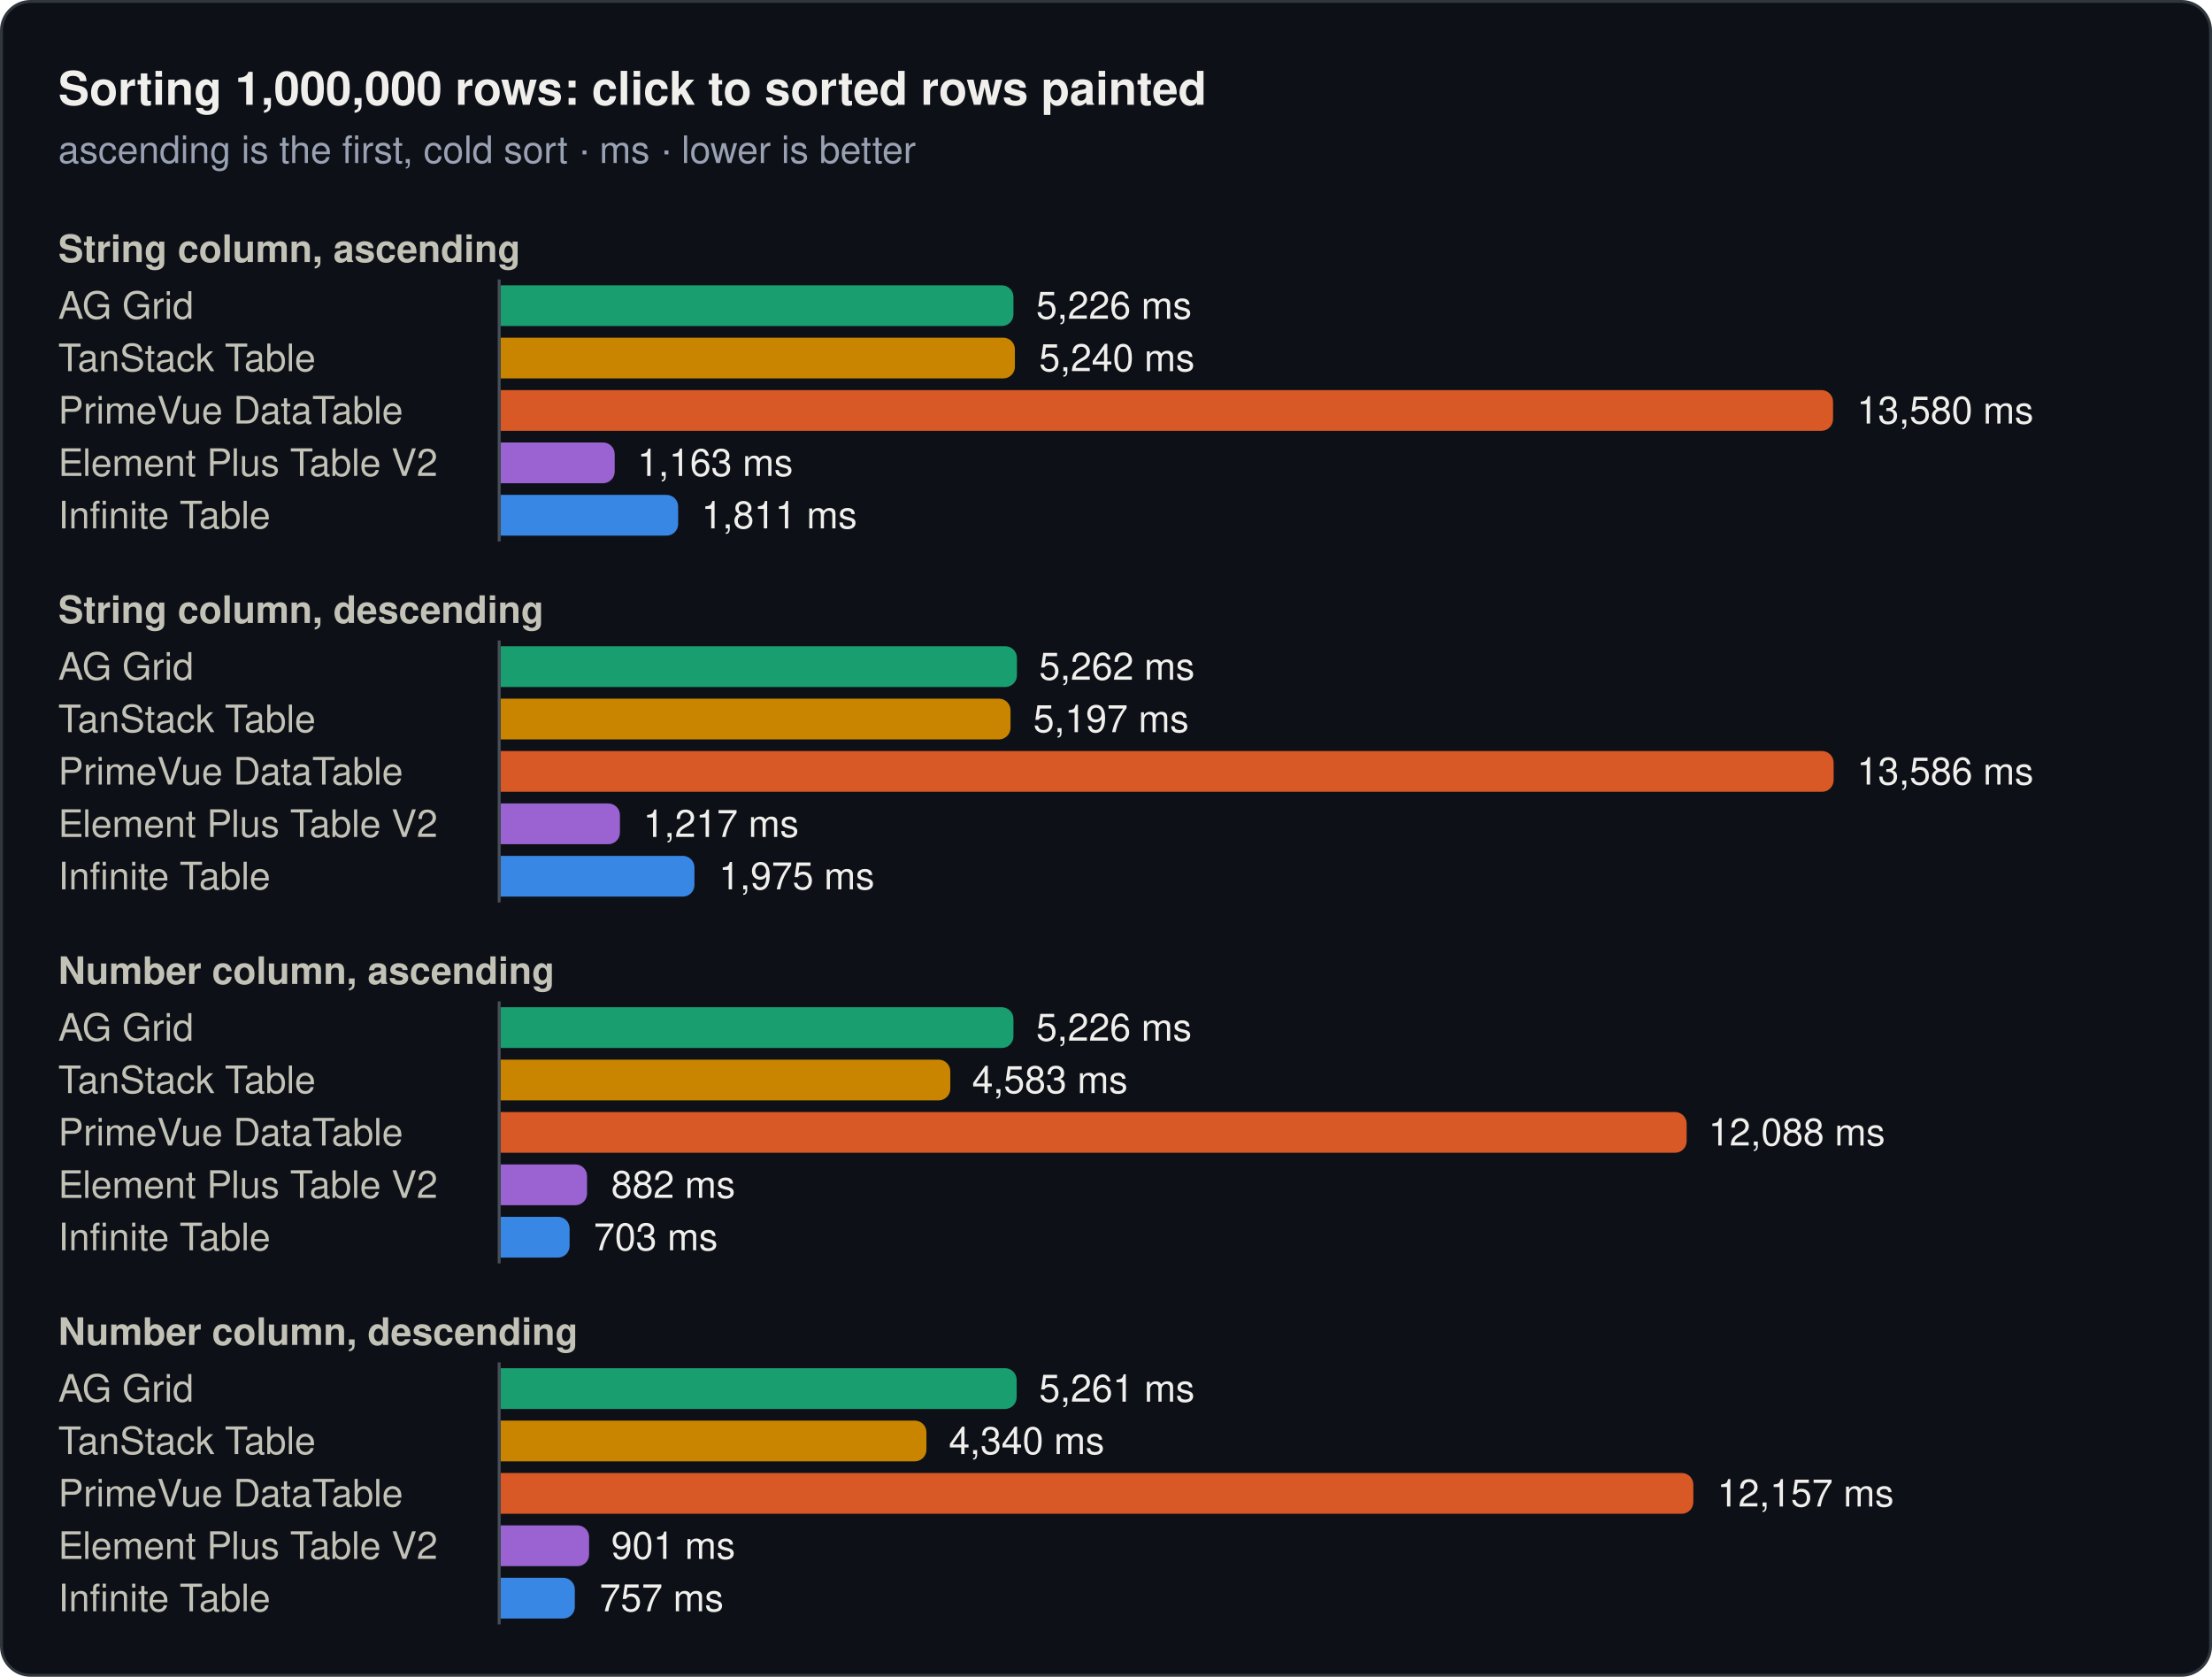
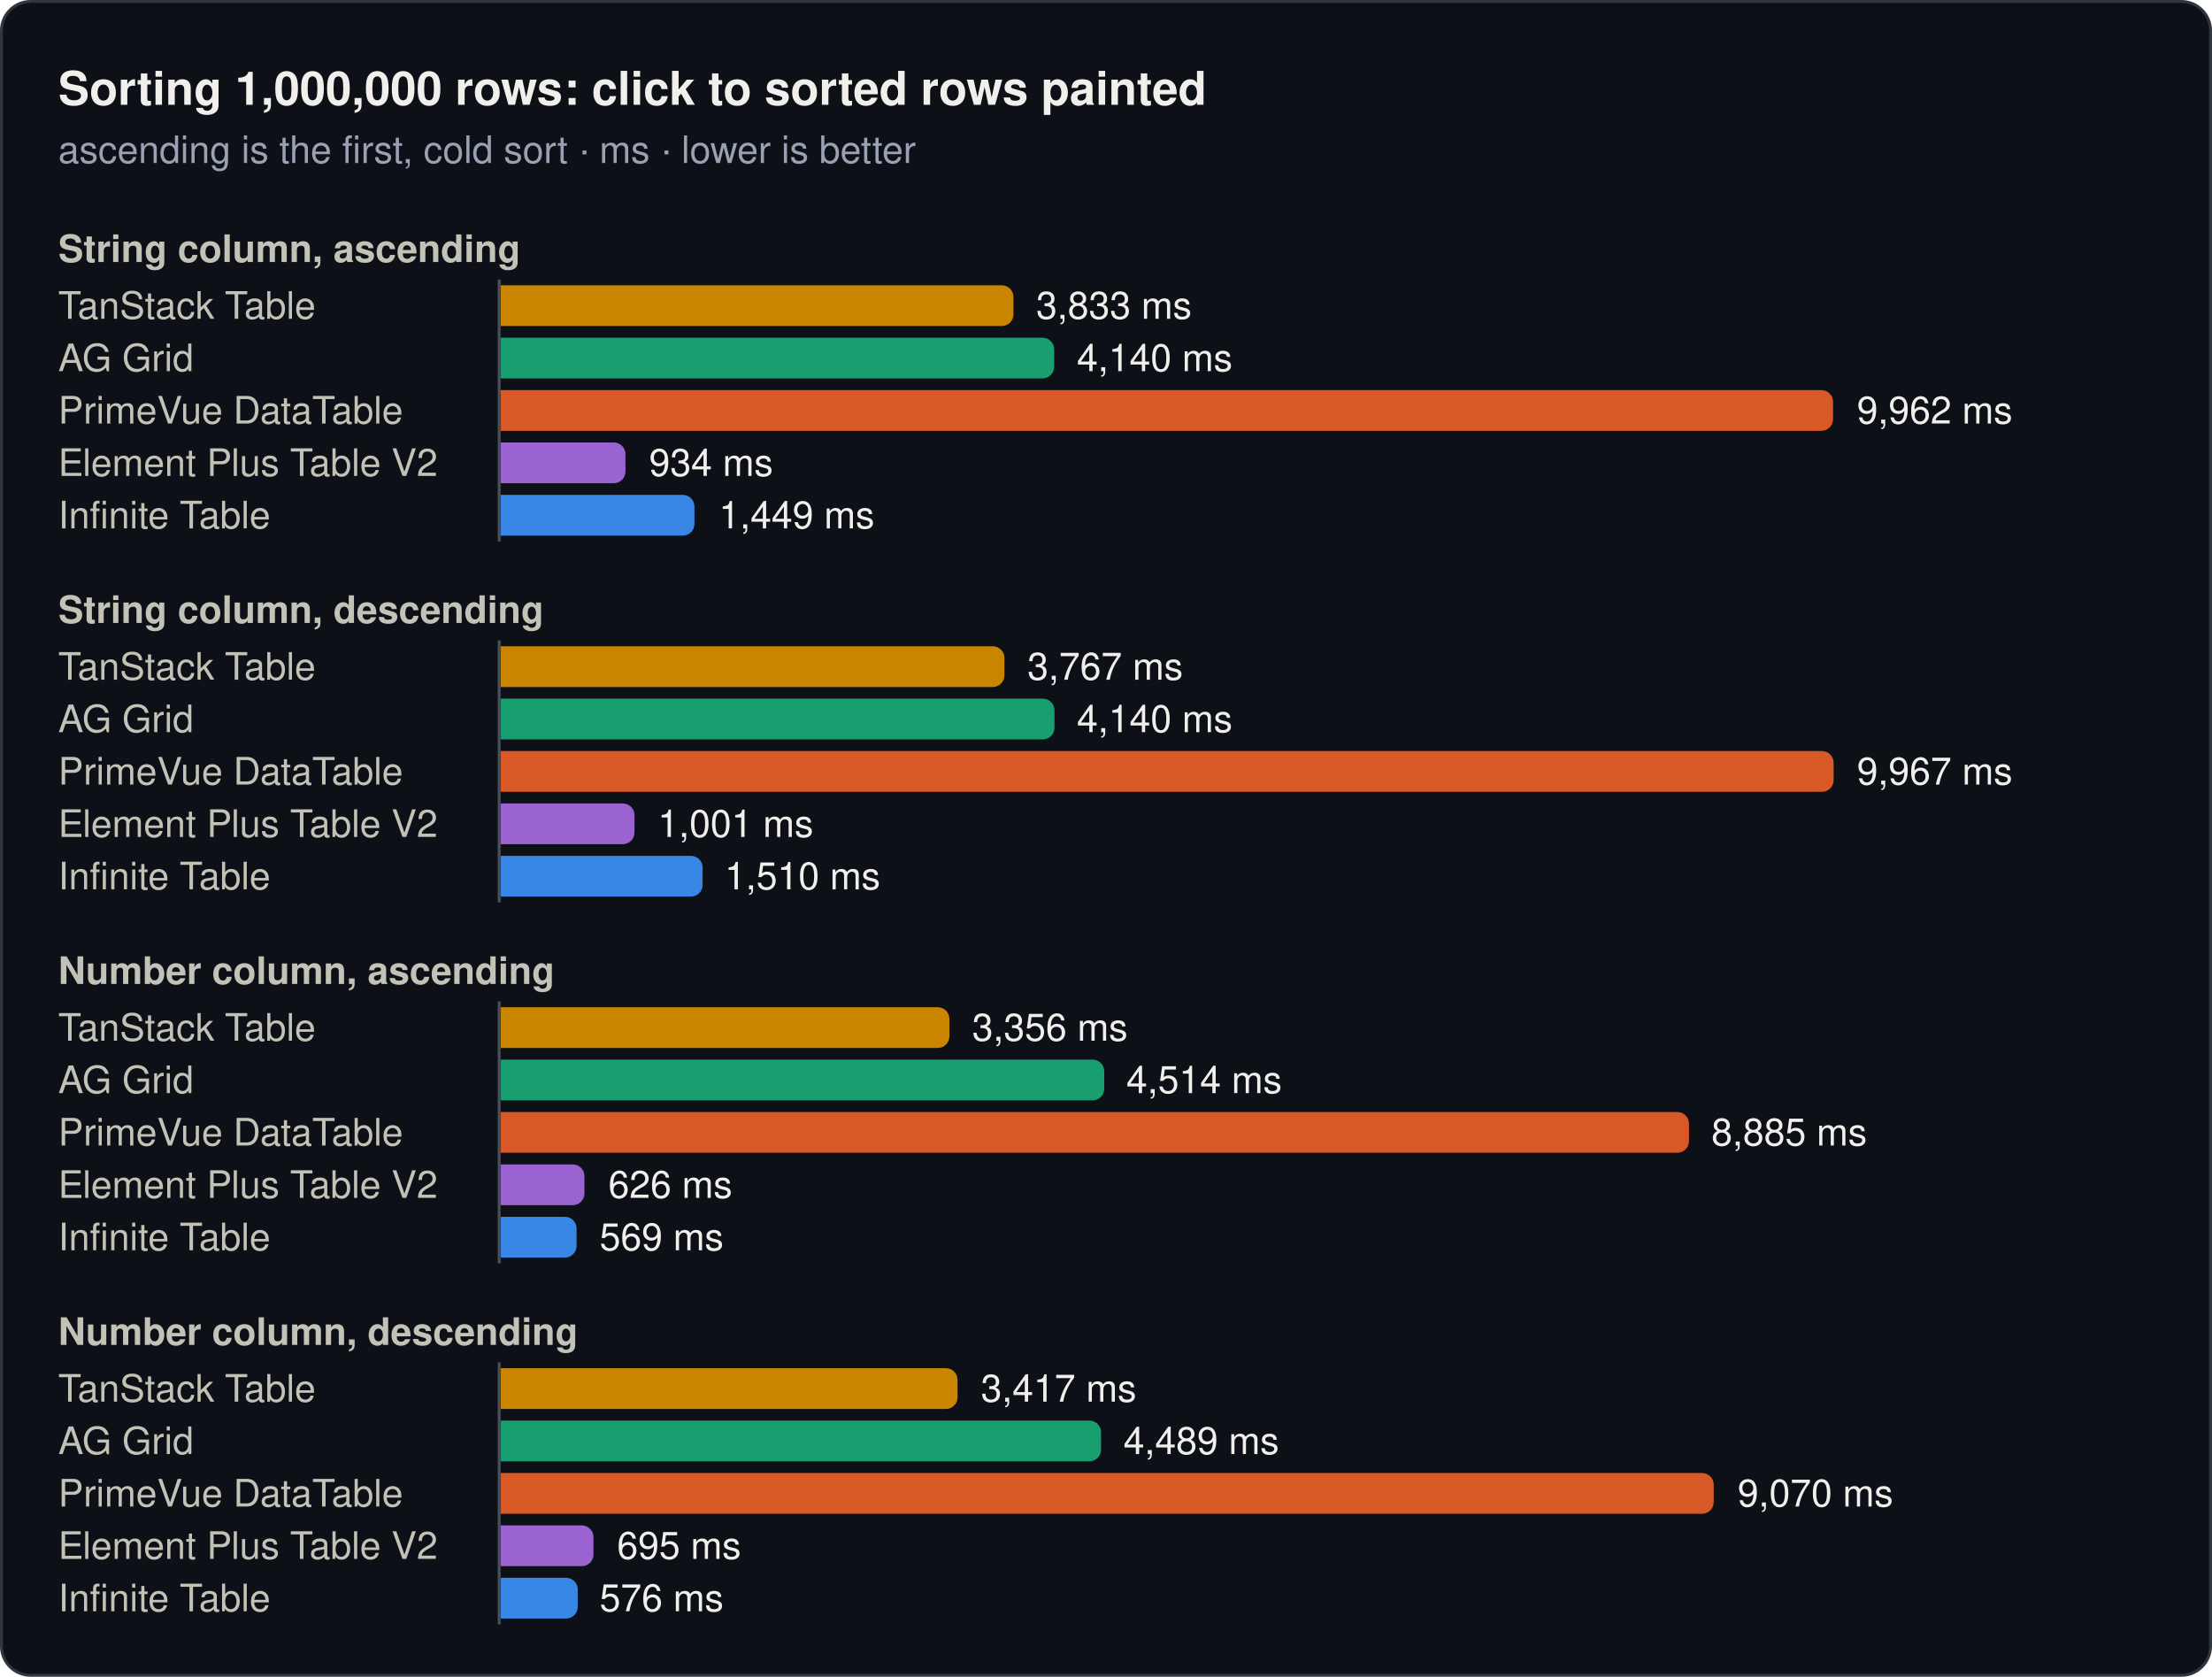
<svg xmlns="http://www.w3.org/2000/svg" width="760" height="576" viewBox="0 0 760 576" role="img">
  <rect x="0.5" y="0.5" width="759" height="575" rx="10" fill="#0d1117" stroke="#30363d" />
  <text x="20" y="36" font-family="system-ui, -apple-system, 'Segoe UI', Helvetica, Arial, sans-serif" font-size="16" font-weight="600" fill="#f0efec">Sorting 1,000,000 rows: click to sorted rows painted</text>
  <text x="20" y="56" font-family="system-ui, -apple-system, 'Segoe UI', Helvetica, Arial, sans-serif" font-size="13" fill="#99a1b3">ascending is the first, cold sort · ms · lower is better</text>
  <text x="20" y="90" font-family="system-ui, -apple-system, 'Segoe UI', Helvetica, Arial, sans-serif" font-size="13" font-weight="600" fill="#c3c2b7">String column, ascending</text>
-   <text x="20" y="109.5" font-family="system-ui, -apple-system, 'Segoe UI', Helvetica, Arial, sans-serif" font-size="13" fill="#c3c2b7">AG Grid</text>
-   <path d="M172,98H344.2a4,4 0 0 1 4,4V108a4,4 0 0 1 -4,4H172Z" fill="#199e70" />
-   <text x="356" y="109.5" font-family="system-ui, -apple-system, 'Segoe UI', Helvetica, Arial, sans-serif" font-size="13" fill="#f0efec">5,226 ms</text>
-   <text x="20" y="127.5" font-family="system-ui, -apple-system, 'Segoe UI', Helvetica, Arial, sans-serif" font-size="13" fill="#c3c2b7">TanStack Table</text>
-   <path d="M172,116H344.7a4,4 0 0 1 4,4V126a4,4 0 0 1 -4,4H172Z" fill="#c98500" />
-   <text x="357" y="127.5" font-family="system-ui, -apple-system, 'Segoe UI', Helvetica, Arial, sans-serif" font-size="13" fill="#f0efec">5,240 ms</text>
+   <text x="20" y="109.5" font-family="system-ui, -apple-system, 'Segoe UI', Helvetica, Arial, sans-serif" font-size="13" fill="#c3c2b7">TanStack Table</text>
+   <path d="M172,98H344.2a4,4 0 0 1 4,4V108a4,4 0 0 1 -4,4H172Z" fill="#c98500" />
+   <text x="356" y="109.5" font-family="system-ui, -apple-system, 'Segoe UI', Helvetica, Arial, sans-serif" font-size="13" fill="#f0efec">3,833 ms</text>
+   <text x="20" y="127.5" font-family="system-ui, -apple-system, 'Segoe UI', Helvetica, Arial, sans-serif" font-size="13" fill="#c3c2b7">AG Grid</text>
+   <path d="M172,116H358.2a4,4 0 0 1 4,4V126a4,4 0 0 1 -4,4H172Z" fill="#199e70" />
+   <text x="370" y="127.5" font-family="system-ui, -apple-system, 'Segoe UI', Helvetica, Arial, sans-serif" font-size="13" fill="#f0efec">4,140 ms</text>
  <text x="20" y="145.5" font-family="system-ui, -apple-system, 'Segoe UI', Helvetica, Arial, sans-serif" font-size="13" fill="#c3c2b7">PrimeVue DataTable</text>
  <path d="M172,134H625.8a4,4 0 0 1 4,4V144a4,4 0 0 1 -4,4H172Z" fill="#d95926" />
-   <text x="638" y="145.5" font-family="system-ui, -apple-system, 'Segoe UI', Helvetica, Arial, sans-serif" font-size="13" fill="#f0efec">13,580 ms</text>
+   <text x="638" y="145.5" font-family="system-ui, -apple-system, 'Segoe UI', Helvetica, Arial, sans-serif" font-size="13" fill="#f0efec">9,962 ms</text>
  <text x="20" y="163.5" font-family="system-ui, -apple-system, 'Segoe UI', Helvetica, Arial, sans-serif" font-size="13" fill="#c3c2b7">Element Plus Table V2</text>
-   <path d="M172,152H207.2a4,4 0 0 1 4,4V162a4,4 0 0 1 -4,4H172Z" fill="#9a63d1" />
-   <text x="219" y="163.5" font-family="system-ui, -apple-system, 'Segoe UI', Helvetica, Arial, sans-serif" font-size="13" fill="#f0efec">1,163 ms</text>
+   <path d="M172,152H210.9a4,4 0 0 1 4,4V162a4,4 0 0 1 -4,4H172Z" fill="#9a63d1" />
+   <text x="223" y="163.5" font-family="system-ui, -apple-system, 'Segoe UI', Helvetica, Arial, sans-serif" font-size="13" fill="#f0efec">934 ms</text>
  <text x="20" y="181.5" font-family="system-ui, -apple-system, 'Segoe UI', Helvetica, Arial, sans-serif" font-size="13" fill="#c3c2b7">Infinite Table</text>
-   <path d="M172,170H229a4,4 0 0 1 4,4V180a4,4 0 0 1 -4,4H172Z" fill="#3987e5" />
-   <text x="241" y="181.5" font-family="system-ui, -apple-system, 'Segoe UI', Helvetica, Arial, sans-serif" font-size="13" fill="#f0efec">1,811 ms</text>
+   <path d="M172,170H234.6a4,4 0 0 1 4,4V180a4,4 0 0 1 -4,4H172Z" fill="#3987e5" />
+   <text x="247" y="181.5" font-family="system-ui, -apple-system, 'Segoe UI', Helvetica, Arial, sans-serif" font-size="13" fill="#f0efec">1,449 ms</text>
  <line x1="171.5" y1="96" x2="171.5" y2="186" stroke="#484f58" stroke-width="1" />
  <text x="20" y="214" font-family="system-ui, -apple-system, 'Segoe UI', Helvetica, Arial, sans-serif" font-size="13" font-weight="600" fill="#c3c2b7">String column, descending</text>
-   <text x="20" y="233.5" font-family="system-ui, -apple-system, 'Segoe UI', Helvetica, Arial, sans-serif" font-size="13" fill="#c3c2b7">AG Grid</text>
-   <path d="M172,222H345.4a4,4 0 0 1 4,4V232a4,4 0 0 1 -4,4H172Z" fill="#199e70" />
-   <text x="357" y="233.5" font-family="system-ui, -apple-system, 'Segoe UI', Helvetica, Arial, sans-serif" font-size="13" fill="#f0efec">5,262 ms</text>
-   <text x="20" y="251.5" font-family="system-ui, -apple-system, 'Segoe UI', Helvetica, Arial, sans-serif" font-size="13" fill="#c3c2b7">TanStack Table</text>
-   <path d="M172,240H343.2a4,4 0 0 1 4,4V250a4,4 0 0 1 -4,4H172Z" fill="#c98500" />
-   <text x="355" y="251.5" font-family="system-ui, -apple-system, 'Segoe UI', Helvetica, Arial, sans-serif" font-size="13" fill="#f0efec">5,197 ms</text>
+   <text x="20" y="233.5" font-family="system-ui, -apple-system, 'Segoe UI', Helvetica, Arial, sans-serif" font-size="13" fill="#c3c2b7">TanStack Table</text>
+   <path d="M172,222H341.1a4,4 0 0 1 4,4V232a4,4 0 0 1 -4,4H172Z" fill="#c98500" />
+   <text x="353" y="233.5" font-family="system-ui, -apple-system, 'Segoe UI', Helvetica, Arial, sans-serif" font-size="13" fill="#f0efec">3,767 ms</text>
+   <text x="20" y="251.5" font-family="system-ui, -apple-system, 'Segoe UI', Helvetica, Arial, sans-serif" font-size="13" fill="#c3c2b7">AG Grid</text>
+   <path d="M172,240H358.3a4,4 0 0 1 4,4V250a4,4 0 0 1 -4,4H172Z" fill="#199e70" />
+   <text x="370" y="251.5" font-family="system-ui, -apple-system, 'Segoe UI', Helvetica, Arial, sans-serif" font-size="13" fill="#f0efec">4,140 ms</text>
  <text x="20" y="269.5" font-family="system-ui, -apple-system, 'Segoe UI', Helvetica, Arial, sans-serif" font-size="13" fill="#c3c2b7">PrimeVue DataTable</text>
  <path d="M172,258H626a4,4 0 0 1 4,4V268a4,4 0 0 1 -4,4H172Z" fill="#d95926" />
-   <text x="638" y="269.5" font-family="system-ui, -apple-system, 'Segoe UI', Helvetica, Arial, sans-serif" font-size="13" fill="#f0efec">13,586 ms</text>
+   <text x="638" y="269.5" font-family="system-ui, -apple-system, 'Segoe UI', Helvetica, Arial, sans-serif" font-size="13" fill="#f0efec">9,967 ms</text>
  <text x="20" y="287.5" font-family="system-ui, -apple-system, 'Segoe UI', Helvetica, Arial, sans-serif" font-size="13" fill="#c3c2b7">Element Plus Table V2</text>
-   <path d="M172,276H209a4,4 0 0 1 4,4V286a4,4 0 0 1 -4,4H172Z" fill="#9a63d1" />
-   <text x="221" y="287.5" font-family="system-ui, -apple-system, 'Segoe UI', Helvetica, Arial, sans-serif" font-size="13" fill="#f0efec">1,217 ms</text>
+   <path d="M172,276H214a4,4 0 0 1 4,4V286a4,4 0 0 1 -4,4H172Z" fill="#9a63d1" />
+   <text x="226" y="287.5" font-family="system-ui, -apple-system, 'Segoe UI', Helvetica, Arial, sans-serif" font-size="13" fill="#f0efec">1,001 ms</text>
  <text x="20" y="305.5" font-family="system-ui, -apple-system, 'Segoe UI', Helvetica, Arial, sans-serif" font-size="13" fill="#c3c2b7">Infinite Table</text>
-   <path d="M172,294H234.6a4,4 0 0 1 4,4V304a4,4 0 0 1 -4,4H172Z" fill="#3987e5" />
-   <text x="247" y="305.5" font-family="system-ui, -apple-system, 'Segoe UI', Helvetica, Arial, sans-serif" font-size="13" fill="#f0efec">1,975 ms</text>
+   <path d="M172,294H237.4a4,4 0 0 1 4,4V304a4,4 0 0 1 -4,4H172Z" fill="#3987e5" />
+   <text x="249" y="305.5" font-family="system-ui, -apple-system, 'Segoe UI', Helvetica, Arial, sans-serif" font-size="13" fill="#f0efec">1,510 ms</text>
  <line x1="171.5" y1="220" x2="171.5" y2="310" stroke="#484f58" stroke-width="1" />
  <text x="20" y="338" font-family="system-ui, -apple-system, 'Segoe UI', Helvetica, Arial, sans-serif" font-size="13" font-weight="600" fill="#c3c2b7">Number column, ascending</text>
-   <text x="20" y="357.5" font-family="system-ui, -apple-system, 'Segoe UI', Helvetica, Arial, sans-serif" font-size="13" fill="#c3c2b7">AG Grid</text>
-   <path d="M172,346H344.2a4,4 0 0 1 4,4V356a4,4 0 0 1 -4,4H172Z" fill="#199e70" />
-   <text x="356" y="357.5" font-family="system-ui, -apple-system, 'Segoe UI', Helvetica, Arial, sans-serif" font-size="13" fill="#f0efec">5,226 ms</text>
-   <text x="20" y="375.5" font-family="system-ui, -apple-system, 'Segoe UI', Helvetica, Arial, sans-serif" font-size="13" fill="#c3c2b7">TanStack Table</text>
-   <path d="M172,364H322.5a4,4 0 0 1 4,4V374a4,4 0 0 1 -4,4H172Z" fill="#c98500" />
-   <text x="334" y="375.5" font-family="system-ui, -apple-system, 'Segoe UI', Helvetica, Arial, sans-serif" font-size="13" fill="#f0efec">4,583 ms</text>
+   <text x="20" y="357.5" font-family="system-ui, -apple-system, 'Segoe UI', Helvetica, Arial, sans-serif" font-size="13" fill="#c3c2b7">TanStack Table</text>
+   <path d="M172,346H322.2a4,4 0 0 1 4,4V356a4,4 0 0 1 -4,4H172Z" fill="#c98500" />
+   <text x="334" y="357.5" font-family="system-ui, -apple-system, 'Segoe UI', Helvetica, Arial, sans-serif" font-size="13" fill="#f0efec">3,356 ms</text>
+   <text x="20" y="375.5" font-family="system-ui, -apple-system, 'Segoe UI', Helvetica, Arial, sans-serif" font-size="13" fill="#c3c2b7">AG Grid</text>
+   <path d="M172,364H375.4a4,4 0 0 1 4,4V374a4,4 0 0 1 -4,4H172Z" fill="#199e70" />
+   <text x="387" y="375.5" font-family="system-ui, -apple-system, 'Segoe UI', Helvetica, Arial, sans-serif" font-size="13" fill="#f0efec">4,514 ms</text>
  <text x="20" y="393.5" font-family="system-ui, -apple-system, 'Segoe UI', Helvetica, Arial, sans-serif" font-size="13" fill="#c3c2b7">PrimeVue DataTable</text>
-   <path d="M172,382H575.5a4,4 0 0 1 4,4V392a4,4 0 0 1 -4,4H172Z" fill="#d95926" />
-   <text x="587" y="393.5" font-family="system-ui, -apple-system, 'Segoe UI', Helvetica, Arial, sans-serif" font-size="13" fill="#f0efec">12,088 ms</text>
+   <path d="M172,382H576.3a4,4 0 0 1 4,4V392a4,4 0 0 1 -4,4H172Z" fill="#d95926" />
+   <text x="588" y="393.5" font-family="system-ui, -apple-system, 'Segoe UI', Helvetica, Arial, sans-serif" font-size="13" fill="#f0efec">8,885 ms</text>
  <text x="20" y="411.5" font-family="system-ui, -apple-system, 'Segoe UI', Helvetica, Arial, sans-serif" font-size="13" fill="#c3c2b7">Element Plus Table V2</text>
-   <path d="M172,400H197.7a4,4 0 0 1 4,4V410a4,4 0 0 1 -4,4H172Z" fill="#9a63d1" />
-   <text x="210" y="411.5" font-family="system-ui, -apple-system, 'Segoe UI', Helvetica, Arial, sans-serif" font-size="13" fill="#f0efec">882 ms</text>
+   <path d="M172,400H196.8a4,4 0 0 1 4,4V410a4,4 0 0 1 -4,4H172Z" fill="#9a63d1" />
+   <text x="209" y="411.5" font-family="system-ui, -apple-system, 'Segoe UI', Helvetica, Arial, sans-serif" font-size="13" fill="#f0efec">626 ms</text>
  <text x="20" y="429.5" font-family="system-ui, -apple-system, 'Segoe UI', Helvetica, Arial, sans-serif" font-size="13" fill="#c3c2b7">Infinite Table</text>
-   <path d="M172,418H191.7a4,4 0 0 1 4,4V428a4,4 0 0 1 -4,4H172Z" fill="#3987e5" />
-   <text x="204" y="429.5" font-family="system-ui, -apple-system, 'Segoe UI', Helvetica, Arial, sans-serif" font-size="13" fill="#f0efec">703 ms</text>
+   <path d="M172,418H194.1a4,4 0 0 1 4,4V428a4,4 0 0 1 -4,4H172Z" fill="#3987e5" />
+   <text x="206" y="429.5" font-family="system-ui, -apple-system, 'Segoe UI', Helvetica, Arial, sans-serif" font-size="13" fill="#f0efec">569 ms</text>
  <line x1="171.5" y1="344" x2="171.5" y2="434" stroke="#484f58" stroke-width="1" />
  <text x="20" y="462" font-family="system-ui, -apple-system, 'Segoe UI', Helvetica, Arial, sans-serif" font-size="13" font-weight="600" fill="#c3c2b7">Number column, descending</text>
-   <text x="20" y="481.5" font-family="system-ui, -apple-system, 'Segoe UI', Helvetica, Arial, sans-serif" font-size="13" fill="#c3c2b7">AG Grid</text>
-   <path d="M172,470H345.3a4,4 0 0 1 4,4V480a4,4 0 0 1 -4,4H172Z" fill="#199e70" />
-   <text x="357" y="481.5" font-family="system-ui, -apple-system, 'Segoe UI', Helvetica, Arial, sans-serif" font-size="13" fill="#f0efec">5,261 ms</text>
-   <text x="20" y="499.5" font-family="system-ui, -apple-system, 'Segoe UI', Helvetica, Arial, sans-serif" font-size="13" fill="#c3c2b7">TanStack Table</text>
-   <path d="M172,488H314.3a4,4 0 0 1 4,4V498a4,4 0 0 1 -4,4H172Z" fill="#c98500" />
-   <text x="326" y="499.5" font-family="system-ui, -apple-system, 'Segoe UI', Helvetica, Arial, sans-serif" font-size="13" fill="#f0efec">4,340 ms</text>
+   <text x="20" y="481.5" font-family="system-ui, -apple-system, 'Segoe UI', Helvetica, Arial, sans-serif" font-size="13" fill="#c3c2b7">TanStack Table</text>
+   <path d="M172,470H325a4,4 0 0 1 4,4V480a4,4 0 0 1 -4,4H172Z" fill="#c98500" />
+   <text x="337" y="481.5" font-family="system-ui, -apple-system, 'Segoe UI', Helvetica, Arial, sans-serif" font-size="13" fill="#f0efec">3,417 ms</text>
+   <text x="20" y="499.5" font-family="system-ui, -apple-system, 'Segoe UI', Helvetica, Arial, sans-serif" font-size="13" fill="#c3c2b7">AG Grid</text>
+   <path d="M172,488H374.3a4,4 0 0 1 4,4V498a4,4 0 0 1 -4,4H172Z" fill="#199e70" />
+   <text x="386" y="499.5" font-family="system-ui, -apple-system, 'Segoe UI', Helvetica, Arial, sans-serif" font-size="13" fill="#f0efec">4,489 ms</text>
  <text x="20" y="517.5" font-family="system-ui, -apple-system, 'Segoe UI', Helvetica, Arial, sans-serif" font-size="13" fill="#c3c2b7">PrimeVue DataTable</text>
-   <path d="M172,506H577.8a4,4 0 0 1 4,4V516a4,4 0 0 1 -4,4H172Z" fill="#d95926" />
-   <text x="590" y="517.5" font-family="system-ui, -apple-system, 'Segoe UI', Helvetica, Arial, sans-serif" font-size="13" fill="#f0efec">12,157 ms</text>
+   <path d="M172,506H584.8a4,4 0 0 1 4,4V516a4,4 0 0 1 -4,4H172Z" fill="#d95926" />
+   <text x="597" y="517.5" font-family="system-ui, -apple-system, 'Segoe UI', Helvetica, Arial, sans-serif" font-size="13" fill="#f0efec">9,070 ms</text>
  <text x="20" y="535.5" font-family="system-ui, -apple-system, 'Segoe UI', Helvetica, Arial, sans-serif" font-size="13" fill="#c3c2b7">Element Plus Table V2</text>
-   <path d="M172,524H198.4a4,4 0 0 1 4,4V534a4,4 0 0 1 -4,4H172Z" fill="#9a63d1" />
-   <text x="210" y="535.5" font-family="system-ui, -apple-system, 'Segoe UI', Helvetica, Arial, sans-serif" font-size="13" fill="#f0efec">901 ms</text>
+   <path d="M172,524H199.9a4,4 0 0 1 4,4V534a4,4 0 0 1 -4,4H172Z" fill="#9a63d1" />
+   <text x="212" y="535.5" font-family="system-ui, -apple-system, 'Segoe UI', Helvetica, Arial, sans-serif" font-size="13" fill="#f0efec">695 ms</text>
  <text x="20" y="553.5" font-family="system-ui, -apple-system, 'Segoe UI', Helvetica, Arial, sans-serif" font-size="13" fill="#c3c2b7">Infinite Table</text>
-   <path d="M172,542H193.5a4,4 0 0 1 4,4V552a4,4 0 0 1 -4,4H172Z" fill="#3987e5" />
-   <text x="206" y="553.5" font-family="system-ui, -apple-system, 'Segoe UI', Helvetica, Arial, sans-serif" font-size="13" fill="#f0efec">757 ms</text>
+   <path d="M172,542H194.5a4,4 0 0 1 4,4V552a4,4 0 0 1 -4,4H172Z" fill="#3987e5" />
+   <text x="206" y="553.5" font-family="system-ui, -apple-system, 'Segoe UI', Helvetica, Arial, sans-serif" font-size="13" fill="#f0efec">576 ms</text>
  <line x1="171.5" y1="468" x2="171.5" y2="558" stroke="#484f58" stroke-width="1" />
</svg>
